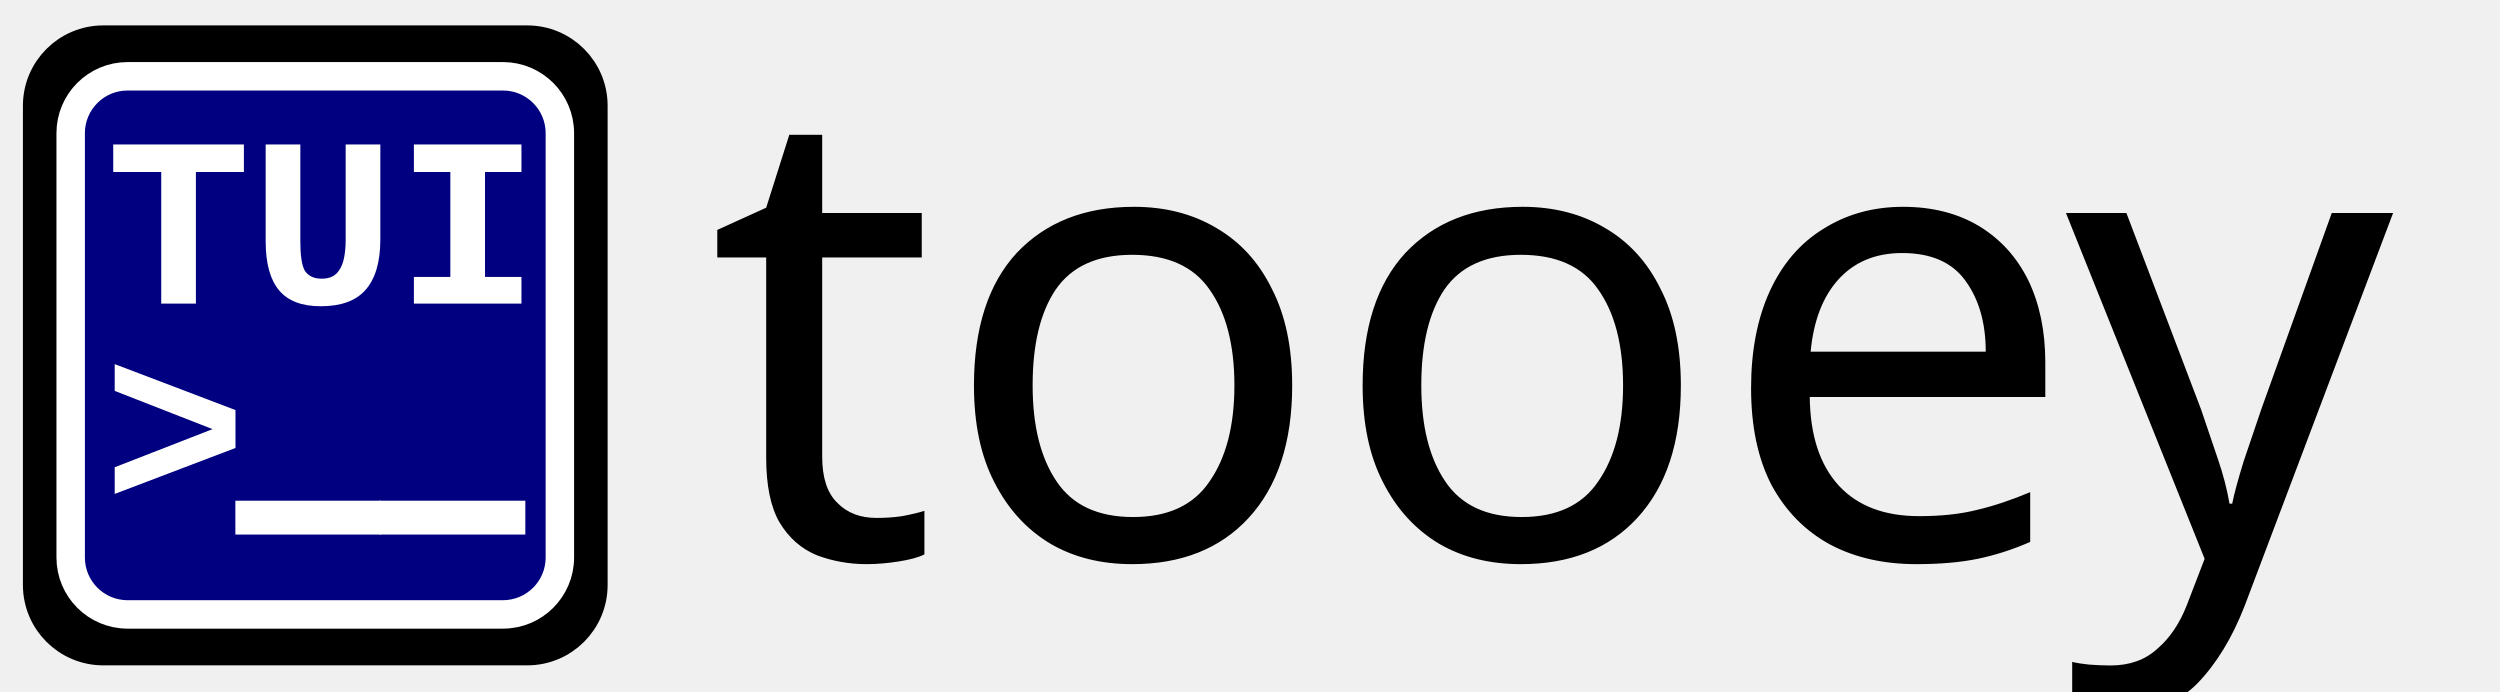
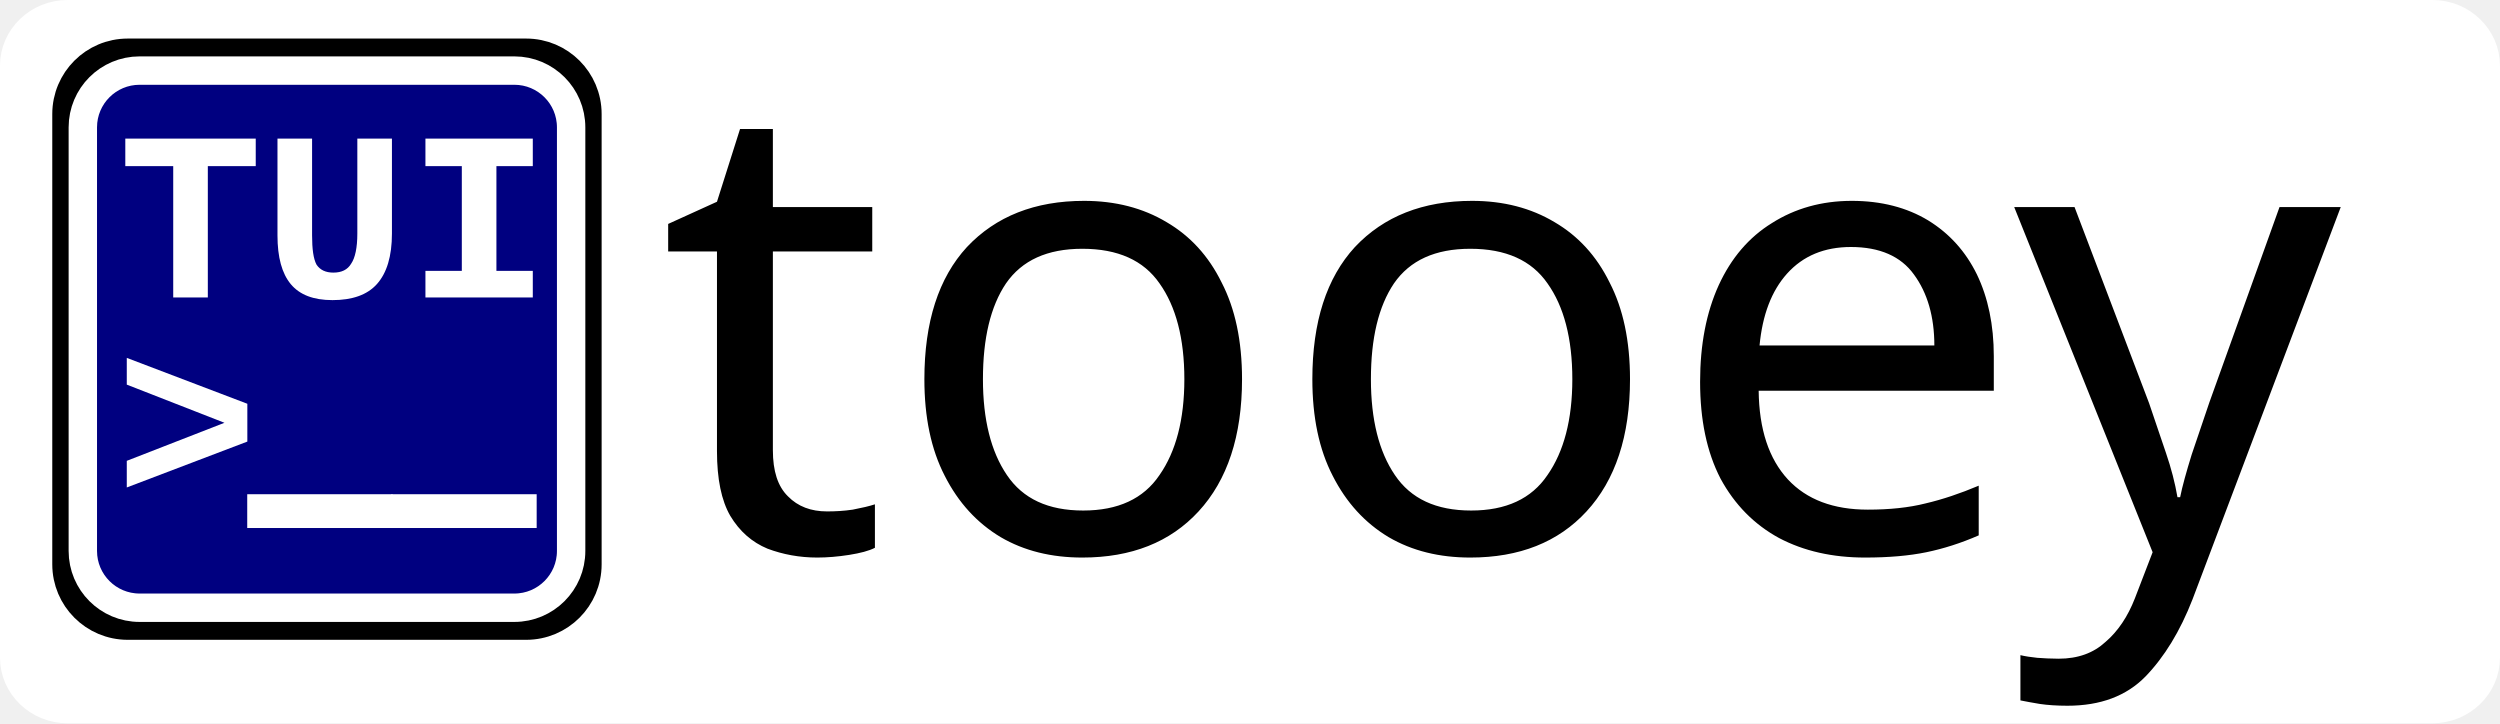
- <svg xmlns="http://www.w3.org/2000/svg" width="166.091" height="45.945" viewBox="0 0 43.945 12.156" version="1.1" id="svg8">
+ <svg xmlns="http://www.w3.org/2000/svg" width="166.39" height="48.14" viewBox="0 0 44.024 12.737" version="1.1" id="svg8">
  <defs id="defs2" />
-   <g id="layer1" transform="translate(-0.54375,-284.943)">
-     <rect ry="1.13" rx="1.13" y="285.672" x="1.229" height="10.684" width="9.713" id="rect906" style="fill:#000000;stroke:#000000;stroke-width:0.565;stroke-miterlimit:4;stroke-dasharray:none" />
-     <rect style="fill:#000080;stroke:#ffffff;stroke-width:0.5;stroke-miterlimit:4;stroke-dasharray:none" id="rect817" width="8.599" height="9.459" x="1.786" y="286.284" rx="1" ry="1" />
-     <g id="g843" transform="translate(-0.4229717,-0.05684436)">
-       <text id="text821" y="290.336" x="2.832" style="font-style:normal;font-variant:normal;font-weight:normal;font-stretch:normal;font-size:4.233px;line-height:1.25;font-family:'Liberation Mono';-inkscape-font-specification:'Liberation Mono, Normal';font-variant-ligatures:normal;font-variant-caps:normal;font-variant-numeric:normal;font-feature-settings:normal;text-align:start;letter-spacing:0px;word-spacing:0px;writing-mode:lr-tb;text-anchor:start;fill:#ffffff;fill-opacity:1;stroke:none;stroke-width:0.265" xml:space="preserve">
-         <tspan style="font-style:normal;font-variant:normal;font-weight:bold;font-stretch:normal;font-size:4.233px;font-family:'Liberation Mono';-inkscape-font-specification:'Liberation Mono Bold';font-variant-ligatures:normal;font-variant-caps:normal;font-variant-numeric:normal;font-feature-settings:normal;text-align:start;writing-mode:lr-tb;text-anchor:start;fill:#ffffff;stroke-width:0.265" y="290.336" x="2.832" id="tspan819">TUI</tspan>
+   <g id="layer1" transform="translate(-0.5583334,-284.6122)">
+     <rect style="fill:#ffffff;stroke:#ffffff;stroke-width:0.47;stroke-miterlimit:4;stroke-dasharray:none" id="rect823" width="43.554" height="12.267" x="0.793" y="284.847" rx="0.957" ry="0.923" />
+     <g id="g855" transform="translate(0.2308427,-0.4288628)">
+       <rect style="fill:#000000;stroke:#000000;stroke-width:0.532;stroke-miterlimit:4;stroke-dasharray:none" id="rect906" width="9.142" height="10.056" x="1.514" y="285.986" rx="1.063" ry="1.063" />
+       <rect ry="1" rx="1" y="286.284" x="1.786" height="9.459" width="8.599" id="rect817" style="fill:#000080;stroke:#ffffff;stroke-width:0.5;stroke-miterlimit:4;stroke-dasharray:none" />
+       <g transform="translate(-0.4229717,-0.05684436)" id="g843">
+         <text xml:space="preserve" style="font-style:normal;font-variant:normal;font-weight:normal;font-stretch:normal;font-size:4.233px;line-height:1.25;font-family:'Liberation Mono';-inkscape-font-specification:'Liberation Mono, Normal';font-variant-ligatures:normal;font-variant-caps:normal;font-variant-numeric:normal;font-feature-settings:normal;text-align:start;letter-spacing:0px;word-spacing:0px;writing-mode:lr-tb;text-anchor:start;fill:#ffffff;fill-opacity:1;stroke:none;stroke-width:0.265" x="2.832" y="290.336" id="text821">
+           <tspan id="tspan819" x="2.832" y="290.336" style="font-style:normal;font-variant:normal;font-weight:bold;font-stretch:normal;font-size:4.233px;font-family:'Liberation Mono';-inkscape-font-specification:'Liberation Mono Bold';font-variant-ligatures:normal;font-variant-caps:normal;font-variant-numeric:normal;font-feature-settings:normal;text-align:start;writing-mode:lr-tb;text-anchor:start;fill:#ffffff;stroke-width:0.265">TUI</tspan>
+         </text>
+         <g id="text825" style="font-style:normal;font-variant:normal;font-weight:normal;font-stretch:normal;font-size:3.175px;line-height:1.25;font-family:'Liberation Mono';-inkscape-font-specification:'Liberation Mono, Normal';font-variant-ligatures:normal;font-variant-caps:normal;font-variant-numeric:normal;font-feature-settings:normal;text-align:start;letter-spacing:0px;word-spacing:0px;writing-mode:lr-tb;text-anchor:start;fill:#ffffff;fill-opacity:1;stroke:none;stroke-width:0.265" aria-label="&gt;__">
+           <path id="path912" style="font-style:normal;font-variant:normal;font-weight:bold;font-stretch:normal;font-size:4.233px;font-family:'Liberation Mono';-inkscape-font-specification:'Liberation Mono Bold';font-variant-ligatures:normal;font-variant-caps:normal;font-variant-numeric:normal;font-feature-settings:normal;text-align:start;writing-mode:lr-tb;text-anchor:start;fill:#ffffff;stroke-width:0.265" d="m 2.983,293.682 v -0.469 l 1.72,-0.67 -1.72,-0.672 v -0.471 l 2.123,0.808 v 0.666 z" />
+           <path id="path914" style="font-style:normal;font-variant:normal;font-weight:bold;font-stretch:normal;font-size:4.233px;font-family:'Liberation Mono';-inkscape-font-specification:'Liberation Mono Bold';font-variant-ligatures:normal;font-variant-caps:normal;font-variant-numeric:normal;font-feature-settings:normal;text-align:start;writing-mode:lr-tb;text-anchor:start;fill:#ffffff;stroke-width:0.458" d="m 5.104,294.396 v -0.595 h 2.559 v 0.595 z" />
+           <path id="path916" style="font-style:normal;font-variant:normal;font-weight:bold;font-stretch:normal;font-size:4.233px;font-family:'Liberation Mono';-inkscape-font-specification:'Liberation Mono Bold';font-variant-ligatures:normal;font-variant-caps:normal;font-variant-numeric:normal;font-feature-settings:normal;text-align:start;writing-mode:lr-tb;text-anchor:start;fill:#ffffff;stroke-width:0.458" d="m 7.642,294.396 v -0.595 h 2.559 v 0.595 z" />
+         </g>
+       </g>
+       <text id="text847" y="294.751" x="11.906" style="font-style:normal;font-weight:normal;font-size:11.289px;line-height:1.25;font-family:sans-serif;letter-spacing:0px;word-spacing:0px;fill:#000000;fill-opacity:1;stroke:none;stroke-width:0.265" xml:space="preserve">
+         <tspan style="font-size:11.289px;stroke-width:0.265" y="294.751" x="11.906" id="tspan845">tooey</tspan>
      </text>
-       <g aria-label="&gt;__" style="font-style:normal;font-variant:normal;font-weight:normal;font-stretch:normal;font-size:3.175px;line-height:1.25;font-family:'Liberation Mono';-inkscape-font-specification:'Liberation Mono, Normal';font-variant-ligatures:normal;font-variant-caps:normal;font-variant-numeric:normal;font-feature-settings:normal;text-align:start;letter-spacing:0px;word-spacing:0px;writing-mode:lr-tb;text-anchor:start;fill:#ffffff;fill-opacity:1;stroke:none;stroke-width:0.265" id="text825">
-         <path d="m 2.983,293.682 v -0.469 l 1.72,-0.67 -1.72,-0.672 v -0.471 l 2.123,0.808 v 0.666 z" style="font-style:normal;font-variant:normal;font-weight:bold;font-stretch:normal;font-size:4.233px;font-family:'Liberation Mono';-inkscape-font-specification:'Liberation Mono Bold';font-variant-ligatures:normal;font-variant-caps:normal;font-variant-numeric:normal;font-feature-settings:normal;text-align:start;writing-mode:lr-tb;text-anchor:start;fill:#ffffff;stroke-width:0.265" id="path912" />
-         <path d="m 5.104,294.396 v -0.595 h 2.559 v 0.595 z" style="font-style:normal;font-variant:normal;font-weight:bold;font-stretch:normal;font-size:4.233px;font-family:'Liberation Mono';-inkscape-font-specification:'Liberation Mono Bold';font-variant-ligatures:normal;font-variant-caps:normal;font-variant-numeric:normal;font-feature-settings:normal;text-align:start;writing-mode:lr-tb;text-anchor:start;fill:#ffffff;stroke-width:0.458" id="path914" />
-         <path d="m 7.642,294.396 v -0.595 h 2.559 v 0.595 z" style="font-style:normal;font-variant:normal;font-weight:bold;font-stretch:normal;font-size:4.233px;font-family:'Liberation Mono';-inkscape-font-specification:'Liberation Mono Bold';font-variant-ligatures:normal;font-variant-caps:normal;font-variant-numeric:normal;font-feature-settings:normal;text-align:start;writing-mode:lr-tb;text-anchor:start;fill:#ffffff;stroke-width:0.458" id="path916" />
-       </g>
    </g>
-     <text xml:space="preserve" style="font-style:normal;font-weight:normal;font-size:11.289px;line-height:1.25;font-family:sans-serif;letter-spacing:0px;word-spacing:0px;fill:#000000;fill-opacity:1;stroke:none;stroke-width:0.265" x="12.965" y="294.751" id="text847">
-       <tspan id="tspan845" x="12.965" y="294.751" style="font-size:11.289px;stroke-width:0.265">tooey</tspan>
-     </text>
  </g>
</svg>
